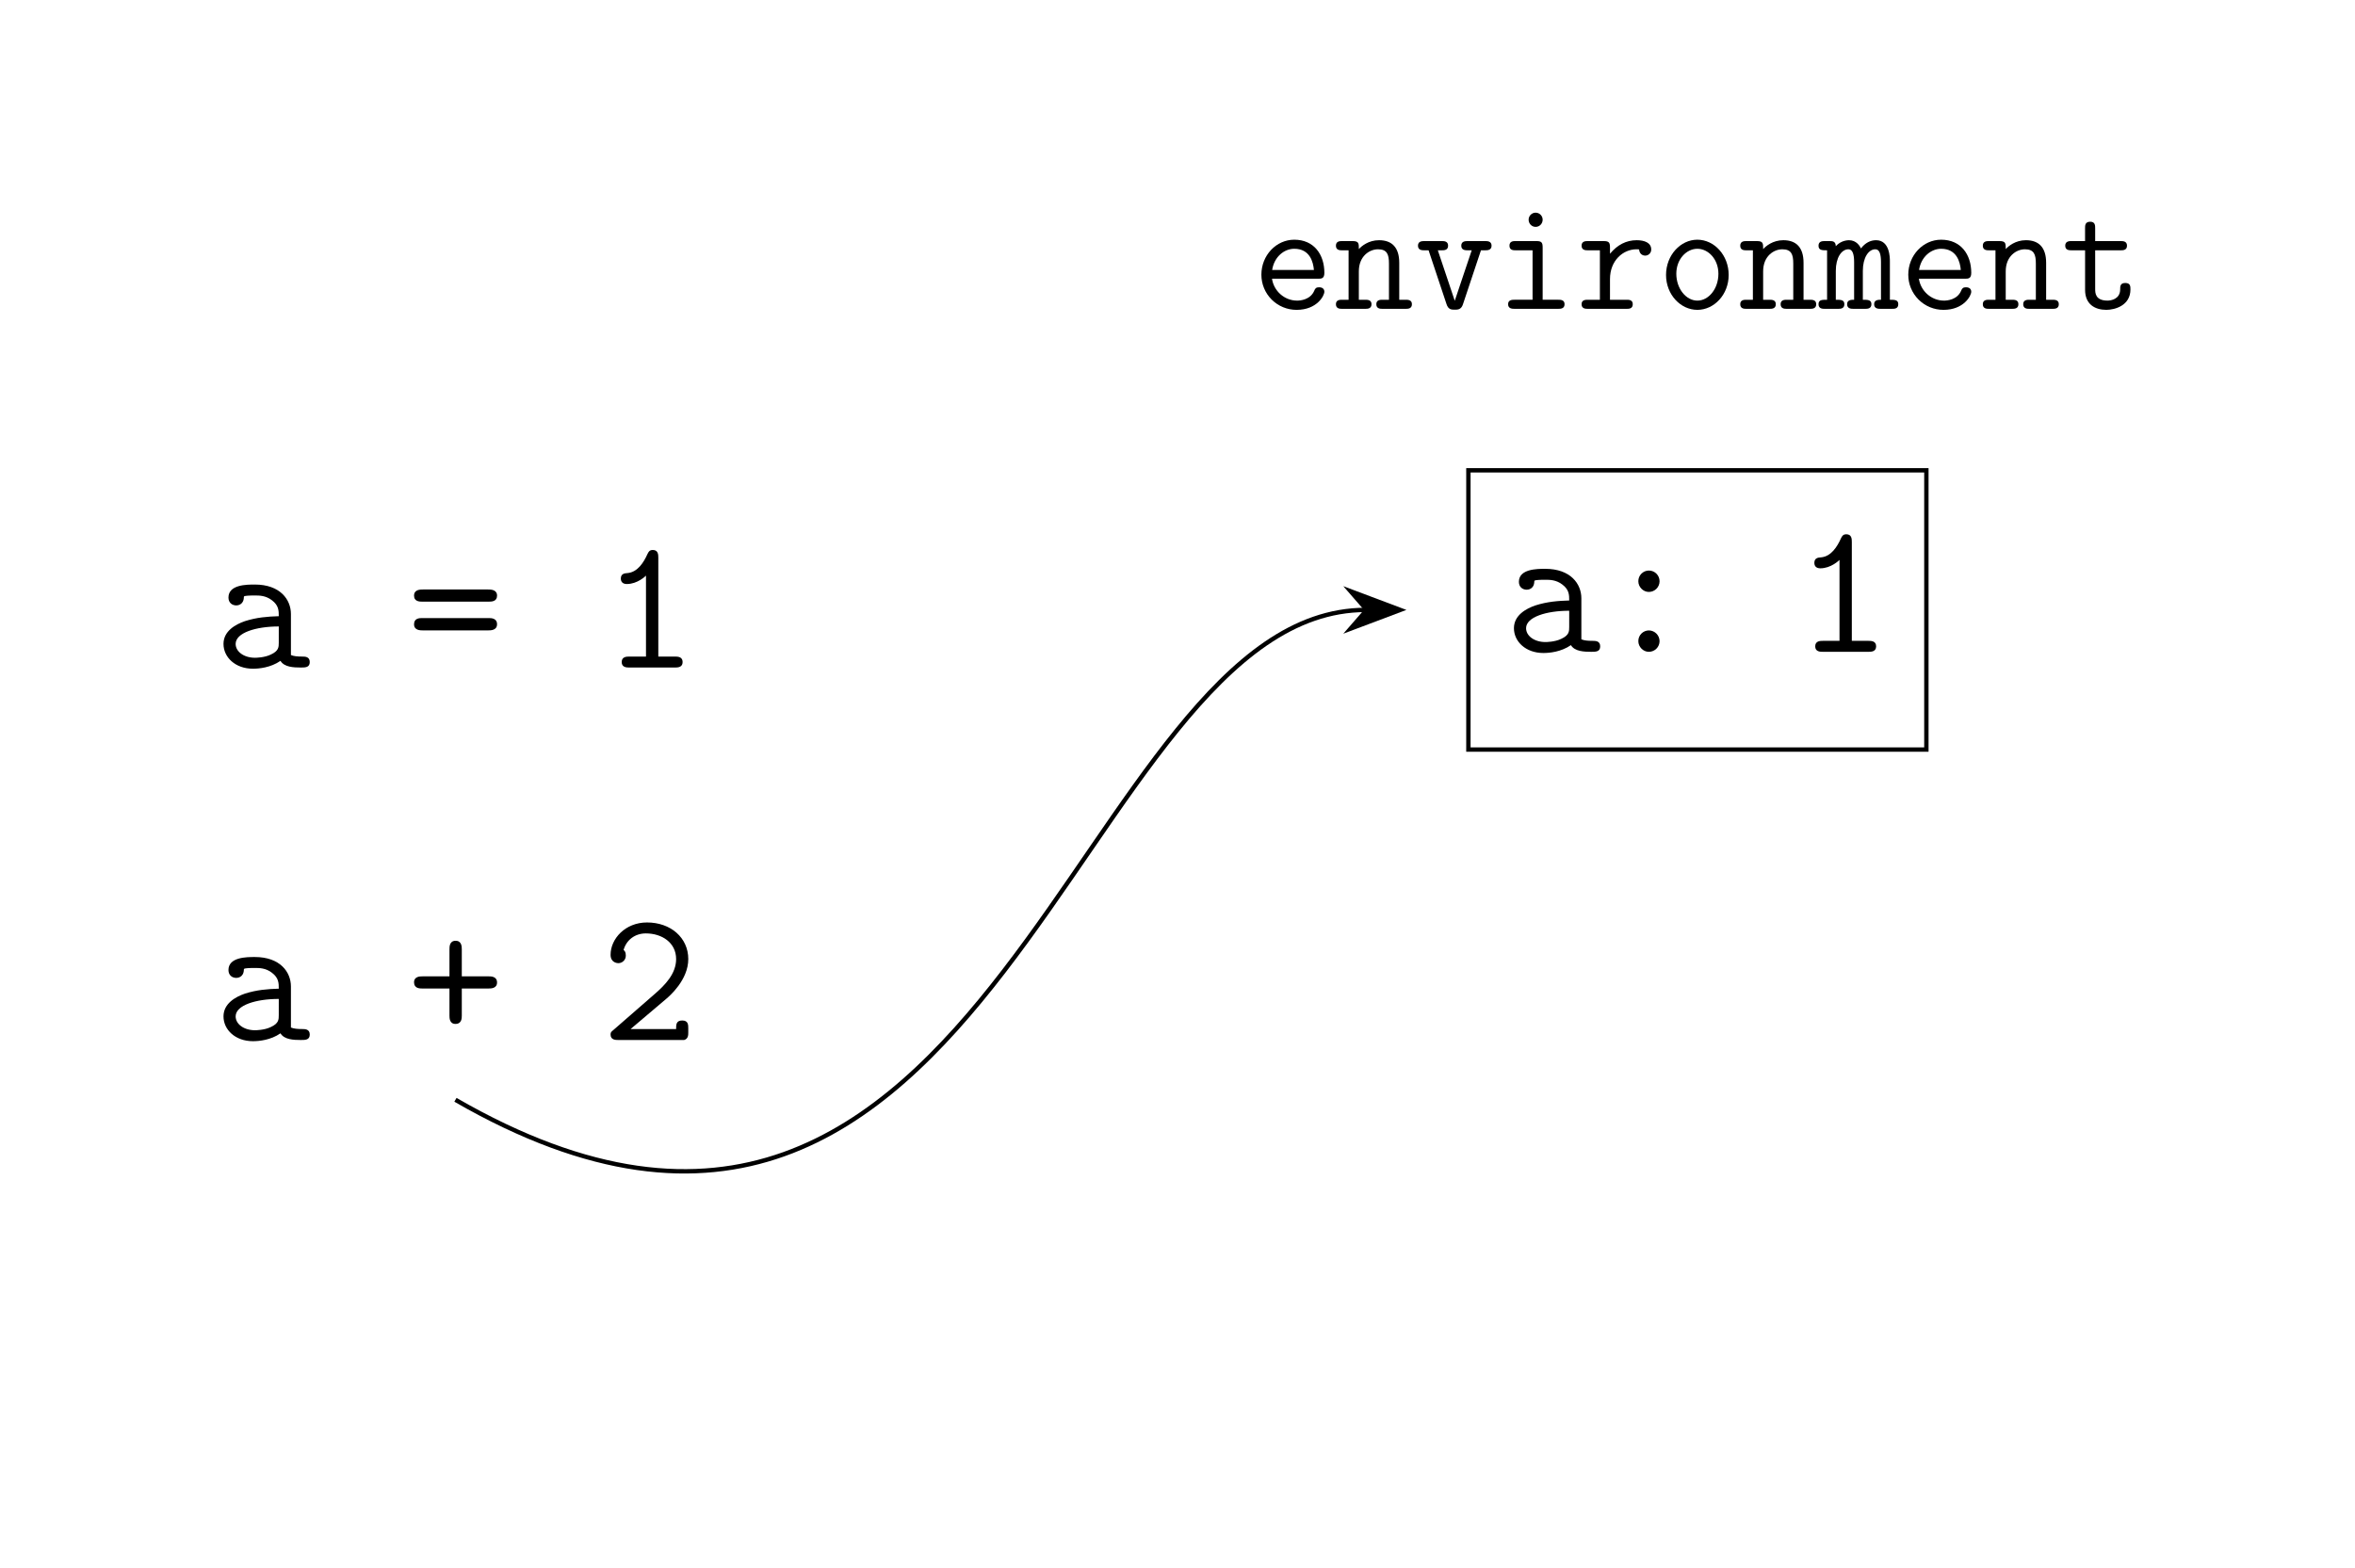
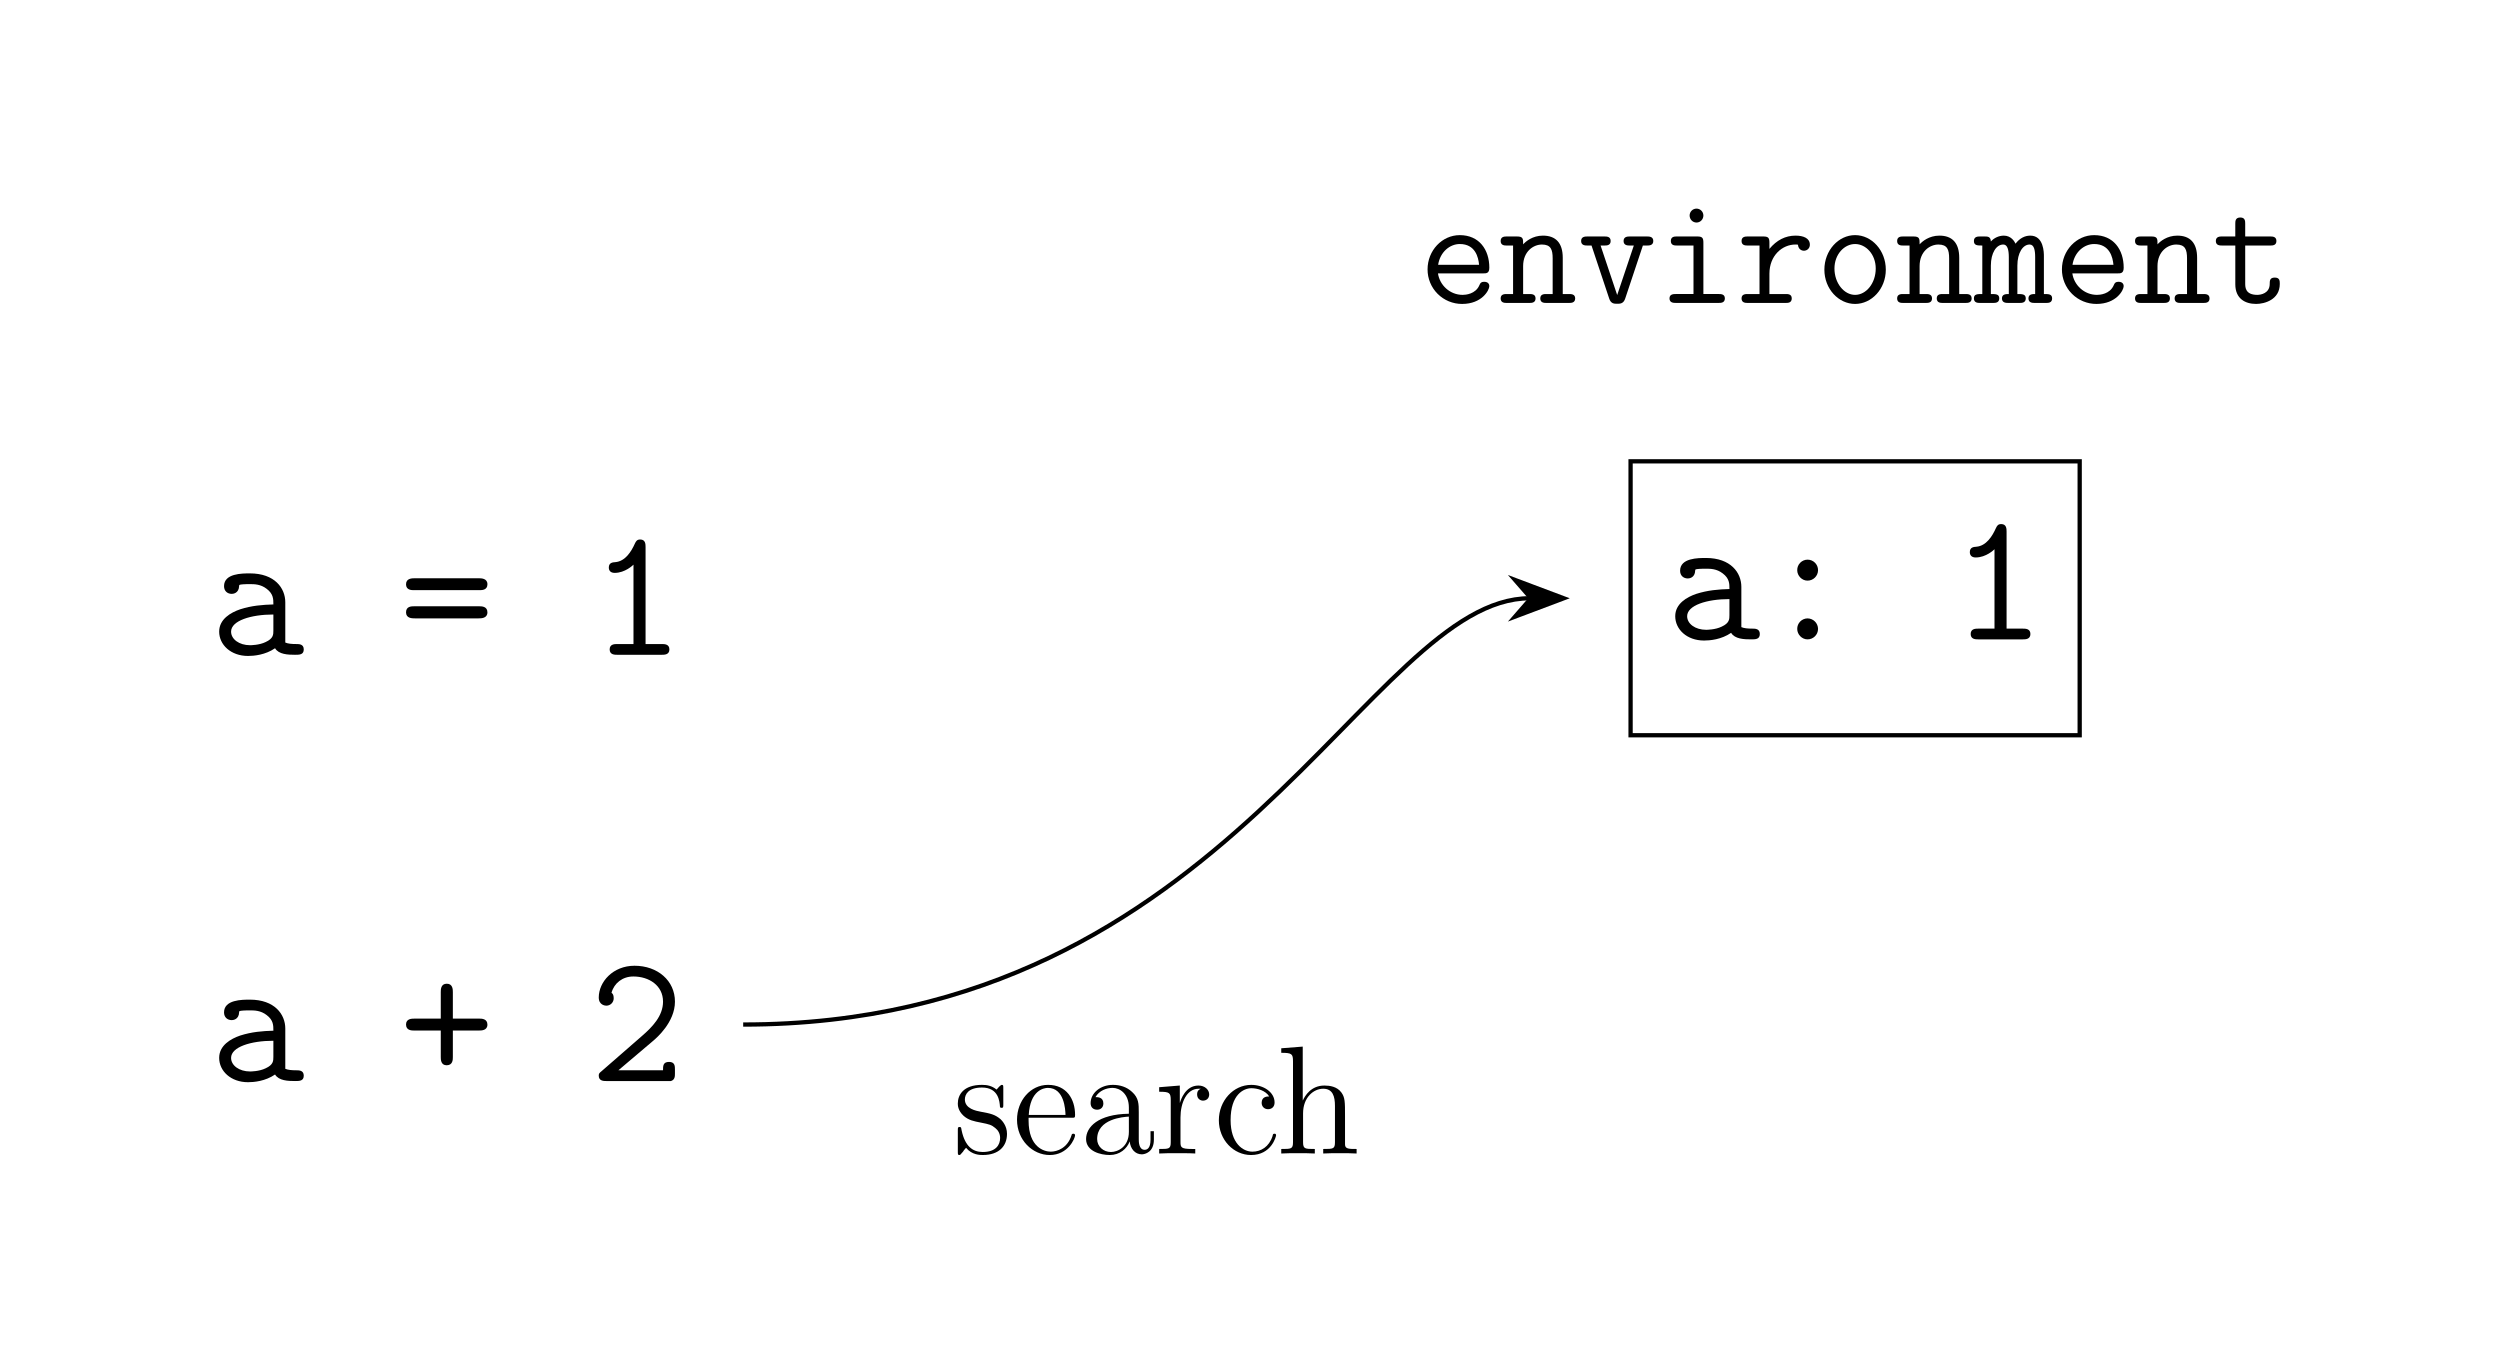
- <svg xmlns="http://www.w3.org/2000/svg" xmlns:xlink="http://www.w3.org/1999/xlink" width="215.008" height="143.157">
+ <svg xmlns="http://www.w3.org/2000/svg" xmlns:xlink="http://www.w3.org/1999/xlink" width="232.753" height="126.829">
  <defs>
    <path id="a" d="M7.125-4.89c0-1.313-.984-2.688-3.297-2.688-.734 0-2.406 0-2.406 1.187 0 .47.328.72.719.72.093 0 .671-.032.687-.75 0-.095.016-.11.375-.141.203-.016.438-.016.64-.016.391 0 .985 0 1.548.437.625.47.625.954.625 1.454C5-4.657 4-4.579 2.922-4.234c-.86.296-1.953.906-1.953 2.078C.969-.937 2.047.109 3.656.109c.547 0 1.61-.093 2.516-.718.344.578 1.203.609 1.86.609.405 0 .812 0 .812-.5S8.406-1 8.156-1c-.437 0-.781-.031-1.031-.14Zm-1.11 2.624c0 .391 0 .75-.718 1.079-.594.296-1.406.296-1.453.296-1.016 0-1.766-.562-1.766-1.265 0-1.016 1.844-1.594 3.938-1.594Zm0 0" />
    <path id="b" d="M7.469-6.016c.234 0 .75 0 .75-.546 0-.563-.578-.563-.828-.563H1.469c-.266 0-.828 0-.828.563 0 .546.53.546.734.546ZM7.39-3.39c.25 0 .828 0 .828-.562 0-.563-.547-.563-.75-.563H1.375c-.219 0-.734 0-.734.563 0 .562.562.562.828.562Zm0 0" />
    <path id="c" d="M5.234-10.016c0-.265 0-.718-.5-.718-.296 0-.39.156-.5.39-.328.735-.89 1.64-1.812 1.719-.25.016-.61.047-.61.5 0 .297.172.5.547.5.97 0 1.704-.719 1.75-.766V-1H2.594c-.235 0-.703 0-.703.5s.468.5.703.5H6.75c.234 0 .703 0 .703-.5S6.984-1 6.75-1H5.234Zm0 0" />
    <path id="d" d="M5-4.703h2.438c.218 0 .78 0 .78-.547 0-.563-.546-.563-.78-.563H5V-8.28c0-.219 0-.781-.563-.781-.562 0-.562.546-.562.78v2.47H1.406c-.218 0-.765 0-.765.546 0 .563.53.563.765.563h2.469v2.469c0 .218 0 .765.547.765C5-1.469 5-2 5-2.234Zm0 0" />
    <path id="e" d="M5.984-3.781C6.234-4 7.97-5.47 7.97-7.391c0-1.953-1.61-3.343-3.766-3.343-2 0-3.328 1.5-3.328 2.953 0 .718.61.765.703.765a.685.685 0 0 0 .688-.703c0-.328-.11-.422-.204-.5.25-.906 1.032-1.515 2.032-1.515 1.468 0 2.765.843 2.765 2.343 0 1.344-1.015 2.375-1.953 3.188L1.125-.906C.937-.75.875-.703.875-.5c0 .5.469.5.703.5h6.016c.375-.11.375-.453.375-.703v-.36c0-.312 0-.718-.547-.718-.563 0-.563.375-.563.781H2.703Zm0 0" />
    <path id="n" d="M5.406-6.438a.977.977 0 0 0-.968-.984.967.967 0 0 0-.97.984c0 .516.438.97.954.97a.977.977 0 0 0 .984-.97Zm0 5.47a.987.987 0 0 0-.968-.985.967.967 0 0 0-.97.984c0 .516.438.969.954.969a.977.977 0 0 0 .984-.969Zm0 0" />
    <path id="f" d="M5.969-2.75c.297 0 .578 0 .578-.531 0-1.688-.953-3.031-2.75-3.031-1.656 0-3 1.437-3 3.187A3.204 3.204 0 0 0 4.016.094c1.843 0 2.53-1.282 2.53-1.657 0-.093-.03-.406-.484-.406-.265 0-.359.11-.437.313-.36.843-1.297.906-1.563.906-1.187 0-2.14-.906-2.296-2ZM1.78-3.547c.188-1.219 1.11-1.937 2.016-1.937 1.437 0 1.734 1.218 1.797 1.937Zm0 0" />
    <path id="g" d="M6-4.203c0-1.406-.672-2.063-1.844-2.063-.968 0-1.61.547-1.843.813 0-.531 0-.734-.579-.734H.781c-.187 0-.562 0-.562.421 0 .422.375.422.562.422h.594v4.516H.781c-.187 0-.562 0-.562.406C.219 0 .594 0 .78 0h2.11c.203 0 .578 0 .578-.422 0-.406-.375-.406-.578-.406h-.579v-2.594c0-1.39.97-2.015 1.75-2.015.829 0 1 .468 1 1.296v3.313H4.47c-.188 0-.563 0-.563.406 0 .422.375.422.563.422h2.11c.202 0 .577 0 .577-.422 0-.406-.375-.406-.578-.406H6Zm0 0" />
    <path id="h" d="M6.078-5.344h.375c.203 0 .594 0 .594-.422 0-.421-.39-.421-.594-.421H4.875c-.203 0-.594 0-.594.421 0 .422.39.422.594.422h.36L3.686-.734l-1.546-4.61H2.5c.203 0 .578 0 .578-.422 0-.421-.375-.421-.578-.421H.922c-.203 0-.594 0-.594.421 0 .422.39.422.594.422h.375l1.64 4.922c.157.5.47.5.75.5.266 0 .594 0 .75-.5Zm0 0" />
    <path id="i" d="M4.328-8.14a.643.643 0 0 0-.64-.641c-.36 0-.641.297-.641.64 0 .36.281.657.64.657.36 0 .641-.297.641-.657ZM1.86-6.188c-.203 0-.562 0-.562.421 0 .422.36.422.562.422h1.547v4.516h-1.64c-.204 0-.594 0-.594.406 0 .422.39.422.594.422H5.75c.203 0 .578 0 .578-.422 0-.406-.375-.406-.578-.406H4.328v-4.766c0-.437-.078-.593-.562-.593Zm0 0" />
    <path id="j" d="M3.094-2.719c0-1.703 1.203-2.719 2.422-2.719.078 0 .171 0 .234.016.047.516.453.563.547.563a.55.55 0 0 0 .562-.563c0-.61-.609-.844-1.328-.844-.953 0-1.765.422-2.437 1.235v-.563c0-.437-.078-.593-.563-.593H1.078c-.203 0-.578 0-.578.421 0 .422.375.422.578.422h1.094v4.516H1.078c-.203 0-.578 0-.578.406C.5 0 .875 0 1.078 0H4.61c.204 0 .563 0 .563-.422 0-.406-.36-.406-.563-.406H3.094Zm0 0" />
    <path id="k" d="M6.547-3.094c0-1.797-1.313-3.219-2.86-3.219-1.546 0-2.859 1.422-2.859 3.22 0 1.796 1.328 3.187 2.86 3.187 1.53 0 2.859-1.39 2.859-3.188ZM3.687-.75c-1.03 0-1.921-1.094-1.921-2.453 0-1.328.921-2.281 1.921-2.281s1.922.953 1.922 2.28c0 1.376-.89 2.454-1.921 2.454Zm0 0" />
    <path id="l" d="M6.5-4.344c0-.312 0-1.922-1.266-1.922-.5 0-.984.235-1.375.75-.093-.203-.406-.75-1.093-.75a1.65 1.65 0 0 0-1.204.547c-.015-.468-.312-.468-.578-.468H.563c-.204 0-.579 0-.579.421 0 .422.329.422.782.422v4.516c-.47 0-.782 0-.782.406C-.016 0 .36 0 .563 0h1.203c.203 0 .578 0 .578-.422 0-.406-.328-.406-.781-.406v-2.64c0-1.204.515-1.97 1.156-1.97.39 0 .515.5.515 1.172v3.438c-.25 0-.64 0-.64.406 0 .422.39.422.594.422h1.046c.204 0 .579 0 .579-.422 0-.406-.344-.406-.782-.406v-2.64c0-1.204.516-1.97 1.14-1.97.407 0 .516.5.516 1.172v3.438c-.234 0-.625 0-.625.406 0 .422.391.422.594.422h1.047c.203 0 .563 0 .563-.422 0-.406-.329-.406-.766-.406Zm0 0" />
    <path id="m" d="M3.094-5.344h2.328c.203 0 .578 0 .578-.422 0-.421-.375-.421-.578-.421H3.094V-7.36c0-.25 0-.594-.453-.594-.47 0-.47.344-.47.594v1.171H.954c-.203 0-.594 0-.594.422s.375.422.579.422h1.234v3.61c0 1.328.906 1.828 1.937 1.828.782 0 2.204-.39 2.204-1.86 0-.28 0-.593-.47-.593-.468 0-.468.312-.468.609-.016.86-.828 1-1.156 1-1.125 0-1.125-.719-1.125-1.063Zm0 0" />
+     <path id="o" d="M4.703-6.063c0-.265 0-.328-.14-.328-.11 0-.391.313-.485.438-.453-.36-.89-.438-1.36-.438-1.734 0-2.25.938-2.25 1.735 0 .156 0 .656.548 1.156.468.406.953.5 1.609.625.781.156.969.203 1.328.5.266.203.453.531.453.922 0 .625-.36 1.312-1.625 1.312-.937 0-1.64-.546-1.953-1.984-.047-.25-.047-.266-.062-.281C.734-2.47.672-2.47.625-2.47c-.156 0-.156.078-.156.328v1.954c0 .265 0 .328.14.328.079 0 .094-.016.344-.313.063-.094.063-.125.281-.36.547.673 1.313.673 1.563.673 1.5 0 2.25-.829 2.25-1.97 0-.765-.469-1.234-.594-1.359-.516-.437-.906-.53-1.86-.703-.421-.078-1.468-.28-1.468-1.14 0-.453.297-1.11 1.594-1.11 1.562 0 1.64 1.329 1.672 1.782.015.109.109.109.156.109.156 0 .156-.063.156-.328Zm0 0" />
+     <path id="p" d="M5.5-3.328c.313 0 .344 0 .344-.266 0-1.453-.782-2.797-2.516-2.797-1.64 0-2.89 1.47-2.89 3.25C.438-1.25 1.89.141 3.483.141c1.704 0 2.36-1.547 2.36-1.844 0-.094-.078-.14-.157-.14-.125 0-.156.062-.171.14C5.14-.5 4.172-.172 3.578-.172c-.61 0-2.062-.406-2.062-2.89v-.266Zm-3.969-.266c.125-2.265 1.375-2.515 1.782-2.515 1.53 0 1.624 2.015 1.64 2.515Zm0 0" />
+     <path id="q" d="M5.531-3.828c0-.781 0-1.344-.625-1.906-.5-.47-1.14-.657-1.781-.657-1.172 0-2.078.766-2.078 1.704 0 .406.266.609.61.609.343 0 .577-.234.577-.578 0-.594-.515-.594-.734-.594.344-.61 1.031-.86 1.594-.86.672 0 1.515.548 1.515 1.829v.578C1.72-3.656.625-2.453.625-1.343.625-.22 1.953.14 2.828.14c.938 0 1.594-.579 1.86-1.266.062.688.5 1.203 1.125 1.203.296 0 1.125-.203 1.125-1.36v-.796h-.313v.797c0 .828-.344.937-.547.937-.547 0-.547-.765-.547-.969ZM4.61-2.016C4.61-.609 3.563-.14 2.938-.14c-.704 0-1.282-.515-1.282-1.203 0-1.89 2.438-2.062 2.953-2.093Zm0 0" />
+     <path id="r" d="M2.39-3.344c0-1.39.579-2.687 1.688-2.687h.203c-.125.062-.343.156-.343.531 0 .422.328.578.546.578.297 0 .579-.187.579-.578 0-.422-.391-.828-1-.828-1.22 0-1.641 1.328-1.72 1.594h-.015v-1.594l-1.922.156v.422c.969 0 1.078.094 1.078.797v3.89c0 .641-.156.641-1.078.641V0c.39-.031 1.188-.031 1.61-.031.39 0 1.406 0 1.75.031v-.422h-.297c-1.047 0-1.078-.156-1.078-.672Zm0 0" />
+     <path id="s" d="M5.188-5.313c-.172 0-.704 0-.704.594 0 .344.25.594.594.594.328 0 .61-.203.61-.625 0-.953-1.016-1.64-2.172-1.64C1.844-6.39.5-4.907.5-3.095.5-1.266 1.875.141 3.5.141c1.89 0 2.328-1.72 2.328-1.844 0-.14-.11-.14-.14-.14-.141 0-.157.046-.188.218C5.172-.609 4.406-.172 3.625-.172c-.875 0-2.031-.766-2.031-2.937 0-2.391 1.218-2.97 1.937-2.97.547 0 1.328.22 1.656.766Zm0 0" />
+     <path id="t" d="M6.39-3.484c0-1.329 0-1.735-.343-2.204-.406-.546-1.078-.64-1.578-.64-1.235 0-1.797.937-2 1.375h-.016v-5l-2 .156v.422c.984 0 1.094.094 1.094.797v7.515c0 .641-.156.641-1.094.641V0C.828-.031 1.61-.031 2.016-.031c.406 0 1.187 0 1.562.031v-.422c-.922 0-1.094 0-1.094-.64v-2.672c0-1.5.985-2.297 1.875-2.297.891 0 1.094.718 1.094 1.593v3.375c0 .641-.156.641-1.094.641V0c.375-.031 1.157-.031 1.547-.031.422 0 1.188 0 1.563.031v-.422c-.719 0-1.078 0-1.078-.422Zm0 0" />
  </defs>
-   <use xlink:href="#a" x="19.436" y="60.96" />
-   <use xlink:href="#b" x="37.161" y="60.96" />
-   <use xlink:href="#c" x="54.869" y="60.96" />
-   <use xlink:href="#a" x="19.436" y="94.976" />
-   <use xlink:href="#d" x="37.161" y="94.976" />
-   <use xlink:href="#e" x="54.869" y="94.976" />
-   <use xlink:href="#f" x="114.366" y="28.203" />
-   <use xlink:href="#g" x="121.749" y="28.203" />
-   <use xlink:href="#h" x="129.131" y="28.203" />
-   <use xlink:href="#i" x="136.514" y="28.203" />
-   <use xlink:href="#j" x="143.896" y="28.203" />
-   <use xlink:href="#k" x="151.279" y="28.203" />
-   <use xlink:href="#g" x="158.661" y="28.203" />
-   <use xlink:href="#l" x="166.044" y="28.203" />
-   <use xlink:href="#f" x="173.426" y="28.203" />
-   <use xlink:href="#g" x="180.809" y="28.203" />
-   <use xlink:href="#m" x="188.192" y="28.203" />
-   <use xlink:href="#a" x="137.251" y="59.525" />
-   <use xlink:href="#n" x="146.11" y="59.525" />
-   <use xlink:href="#c" x="163.835" y="59.525" />
-   <path fill="none" stroke="#000" stroke-miterlimit="10" stroke-width=".398" d="M133.863 42.95h42.211M134.063 68.453V42.95M175.875 68.453V42.95M133.863 68.453h42.211" />
-   <path fill="none" stroke="#000" stroke-miterlimit="10" stroke-width=".399" d="M41.582 100.438c49.098 28.347 56.695-44.739 83.113-44.739" />
-   <path stroke="#000" stroke-miterlimit="10" stroke-width=".399" d="m127.836 55.7-4.527-1.704 1.484 1.703-1.484 1.707Zm0 0" />
+   <use xlink:href="#a" x="19.436" y="60.961" />
+   <use xlink:href="#b" x="37.161" y="60.961" />
+   <use xlink:href="#c" x="54.869" y="60.961" />
+   <use xlink:href="#a" x="19.436" y="100.646" />
+   <use xlink:href="#d" x="37.161" y="100.646" />
+   <use xlink:href="#e" x="54.869" y="100.646" />
+   <use xlink:href="#f" x="132.111" y="28.203" />
+   <use xlink:href="#g" x="139.494" y="28.203" />
+   <use xlink:href="#h" x="146.876" y="28.203" />
+   <use xlink:href="#i" x="154.259" y="28.203" />
+   <use xlink:href="#j" x="161.641" y="28.203" />
+   <use xlink:href="#k" x="169.024" y="28.203" />
+   <use xlink:href="#g" x="176.406" y="28.203" />
+   <use xlink:href="#l" x="183.789" y="28.203" />
+   <use xlink:href="#f" x="191.171" y="28.203" />
+   <use xlink:href="#g" x="198.554" y="28.203" />
+   <use xlink:href="#m" x="205.937" y="28.203" />
+   <use xlink:href="#a" x="154.997" y="59.526" />
+   <use xlink:href="#n" x="163.856" y="59.526" />
+   <use xlink:href="#c" x="181.581" y="59.526" />
+   <path fill="none" stroke="#000" stroke-miterlimit="10" stroke-width=".398" d="M151.61 42.95h42.21M151.809 68.453V42.95M193.621 68.453V42.95M151.61 68.453h42.21" />
+   <path fill="none" stroke="#000" stroke-miterlimit="10" stroke-width=".399" d="M69.191 95.387c45.356 0 58.168-39.688 73.246-39.688" />
+   <path stroke="#000" stroke-miterlimit="10" stroke-width=".399" d="m145.582 55.7-4.527-1.704 1.484 1.703-1.484 1.707Zm0 0" />
+   <use xlink:href="#o" x="88.706" y="107.393" />
+   <use xlink:href="#p" x="94.247" y="107.393" />
+   <use xlink:href="#q" x="100.49" y="107.393" />
+   <use xlink:href="#r" x="107.514" y="107.393" />
+   <use xlink:href="#s" x="112.977" y="107.393" />
+   <use xlink:href="#t" x="118.833" y="107.393" />
</svg>
